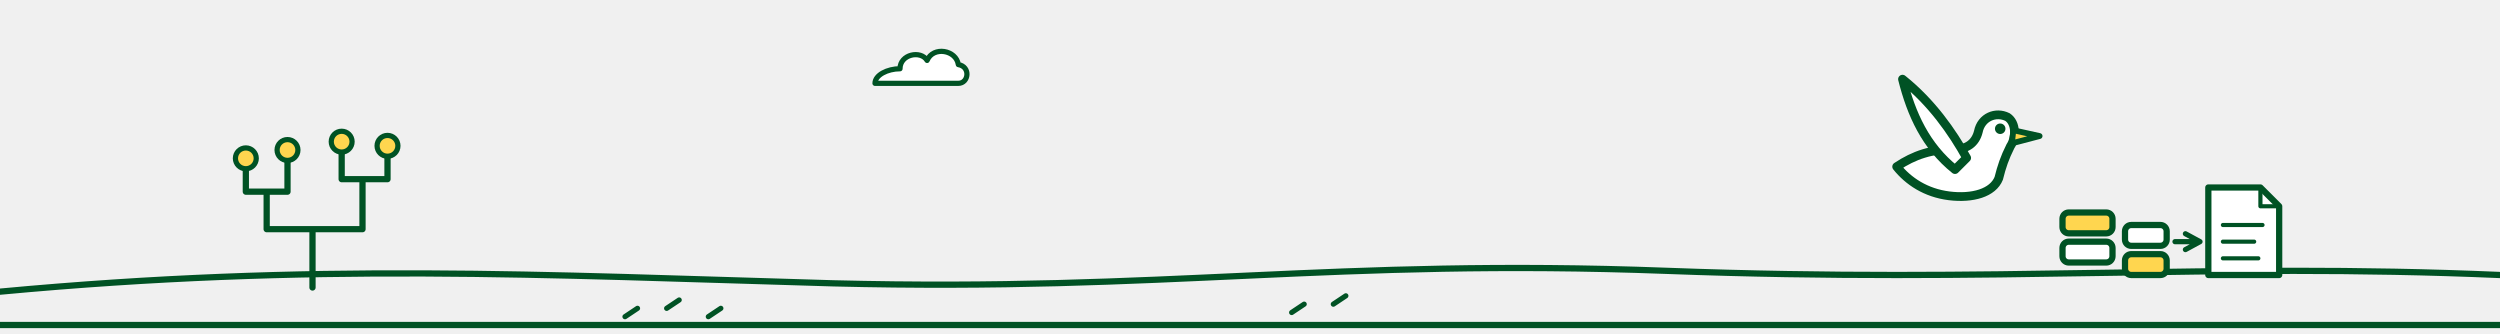
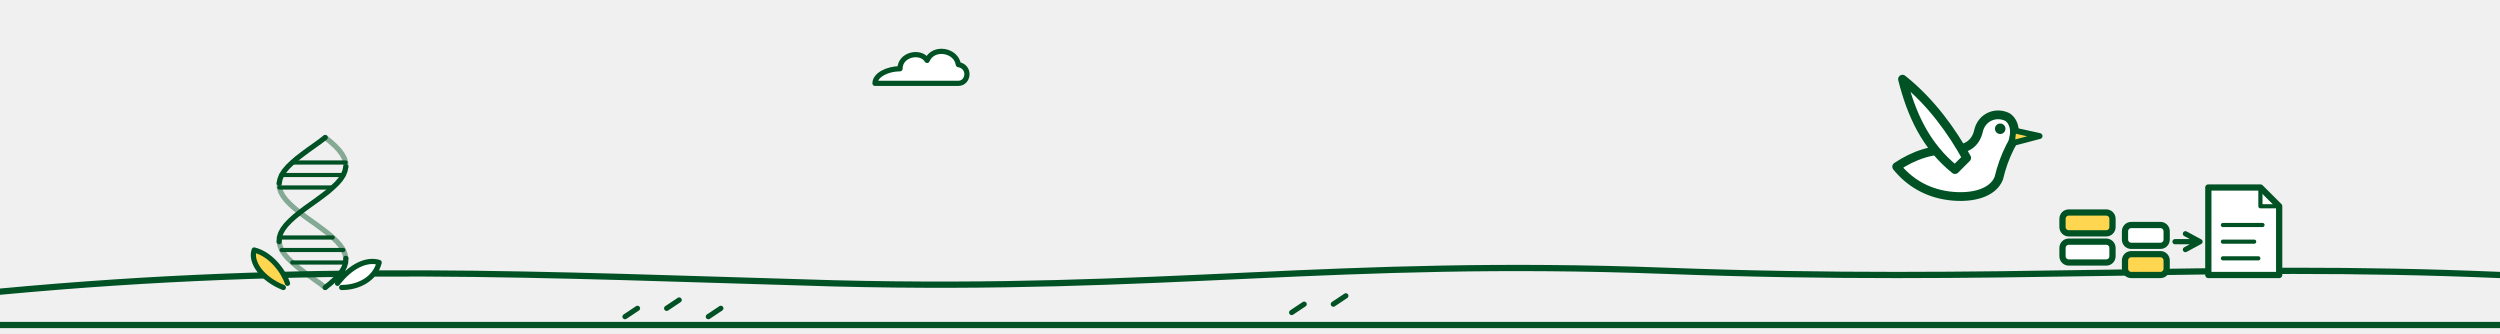
<svg xmlns="http://www.w3.org/2000/svg" viewBox="0 0 1200 160">
  <g fill="none" stroke="#005224" stroke-width="3" stroke-linecap="round" stroke-linejoin="round">
    <path d="M0,140 C150,126 260,132 400,136 C560,140 640,124 800,130 C960,136 1060,126 1200,132" />
    <path d="M0,156 H1200" />
    <path d="M300,152 l6,-4 M320,148 l6,-4 M340,152 l6,-4 M620,150 l6,-4 M640,146 l6,-4" stroke-width="2.5" />
-     <path d="M150,138 V110 M150,110 H128 V92 M150,110 H174 V86 M128,92 H118 V80 M128,92 H138 V76 M174,86 H164 V72 M174,86 H186 V74" />
-     <g fill="#FFD64F" stroke-width="2.5">
-       <circle cx="118" cy="76" r="5" />
-       <circle cx="138" cy="72" r="5" />
-       <circle cx="164" cy="68" r="5" />
-       <circle cx="186" cy="70" r="5" />
-     </g>
    <path d="M420,40 H460 C465,40 466,32 460,31 C459,24 448,22 445,29 C442,24 432,26 432,33 C426,33 420,36 420,40 Z" fill="#FFFFFF" stroke-width="2.5" />
+     <path d="M156.1,138.0 153.5,136.0 150.7,134.0 147.9,132.0 145.2,130.0 142.6,128.0 140.3,126.0 138.2,124.0 136.5,122.0 135.2,120.0 134.4,118.0 134.0,116.0 M166.0,80.0 165.9,78.0 165.3,76.0 164.2,74.0 162.7,72.0 160.8,70.0 158.6,68.0 156.1,66.0" stroke-width="2.5" opacity="0.45" />
+     <path d="M166.0,124.0 165.6,122.0 164.8,120.0 163.5,118.0 161.8,116.0 159.7,114.0 157.4,112.0 154.8,110.0 152.1,108.0 149.3,106.0 146.5,104.0 143.9,102.0 141.4,100.0 139.2,98.0 137.3,96.0 135.8,94.0 134.7,92.0 134.1,90.0 134.0,88.0" stroke-width="2.5" opacity="0.45" />
+     <path d="M140.3,126.0 H165.9 M135.2,120.0 H164.8 M134.1,114.0 H159.7 M159.7,90.0 H134.1 M164.8,84.0 H135.2 M165.9,78.0 H140.3" stroke-width="2" />
+     <path d="M134.0,116.0 134.1,114.0 134.7,112.0 135.8,110.0 137.3,108.0 139.2,106.0 141.4,104.0 143.9,102.0 146.5,100.0 149.3,98.0 152.1,96.0 154.8,94.0 157.4,92.0 159.7,90.0 161.8,88.0 163.5,86.0 164.8,84.0 165.6,82.0 166.0,80.0" stroke-width="2.5" />
+     <path d="M156.1,138.0 158.6,136.0 160.8,134.0 162.7,132.0 164.2,130.0 165.3,128.0 165.9,126.0 166.0,124.0 M134.0,88.0 134.4,86.0 135.2,84.0 136.5,82.0 138.2,80.0 140.3,78.0 142.6,76.0 145.2,74.0 147.9,72.0 150.7,70.0 153.5,68.0 156.1,66.0" stroke-width="2.5" />
+     <path d="M136,138 C126,134 120,126 122,120 C130,122 136,130 138,136" fill="#FFD64F" stroke-width="2.5" />
+     <path d="M162,136 C168,128 176,124 182,126 C180,134 172,138 164,138" fill="#FFFFFF" stroke-width="2.5" />
    <rect x="990" y="102" width="24" height="10" rx="3" fill="#FFD64F" />
    <rect x="990" y="116" width="24" height="10" rx="3" fill="#FFFFFF" />
    <rect x="1020" y="108" width="20" height="10" rx="3" fill="#FFFFFF" />
    <rect x="1020" y="122" width="20" height="10" rx="3" fill="#FFD64F" />
    <path d="M1044,116 L1056,116 M1049.0,119.8 L1056,116 L1049.0,112.2" stroke-width="2.5" />
    <path d="M1060,90 h25 l9,9 v33 h-34 Z" fill="#FFFFFF" />
    <path d="M1085,90 v9 h9" stroke-width="2" />
    <path d="M1067,108 H1086 M1067,116 H1082 M1067,124 H1084" stroke-width="2" />
    <g transform="translate(860 10) scale(1.4)">
      <path d="M36,50 C42,46 48,44 56,44 C60,44 63,42 64,38 C65,33 70,31 74,33 C77,35 77,40 75,43 C73,47 72,50 71,54 C69,59 62,61 54,60 C46,59 40,55 36,50 Z" fill="#FFFFFF" />
      <path d="M76,37.5 L85,39.5 L75.5,42 Z" fill="#FFD64F" stroke-width="2" />
      <circle cx="71.5" cy="37" r="1.8" fill="#005224" stroke="none" />
      <path d="M60,47 C55,38 48,28 38,20 C41,32 46,43 56,51 Z" fill="#FFFFFF" />
    </g>
  </g>
</svg>
